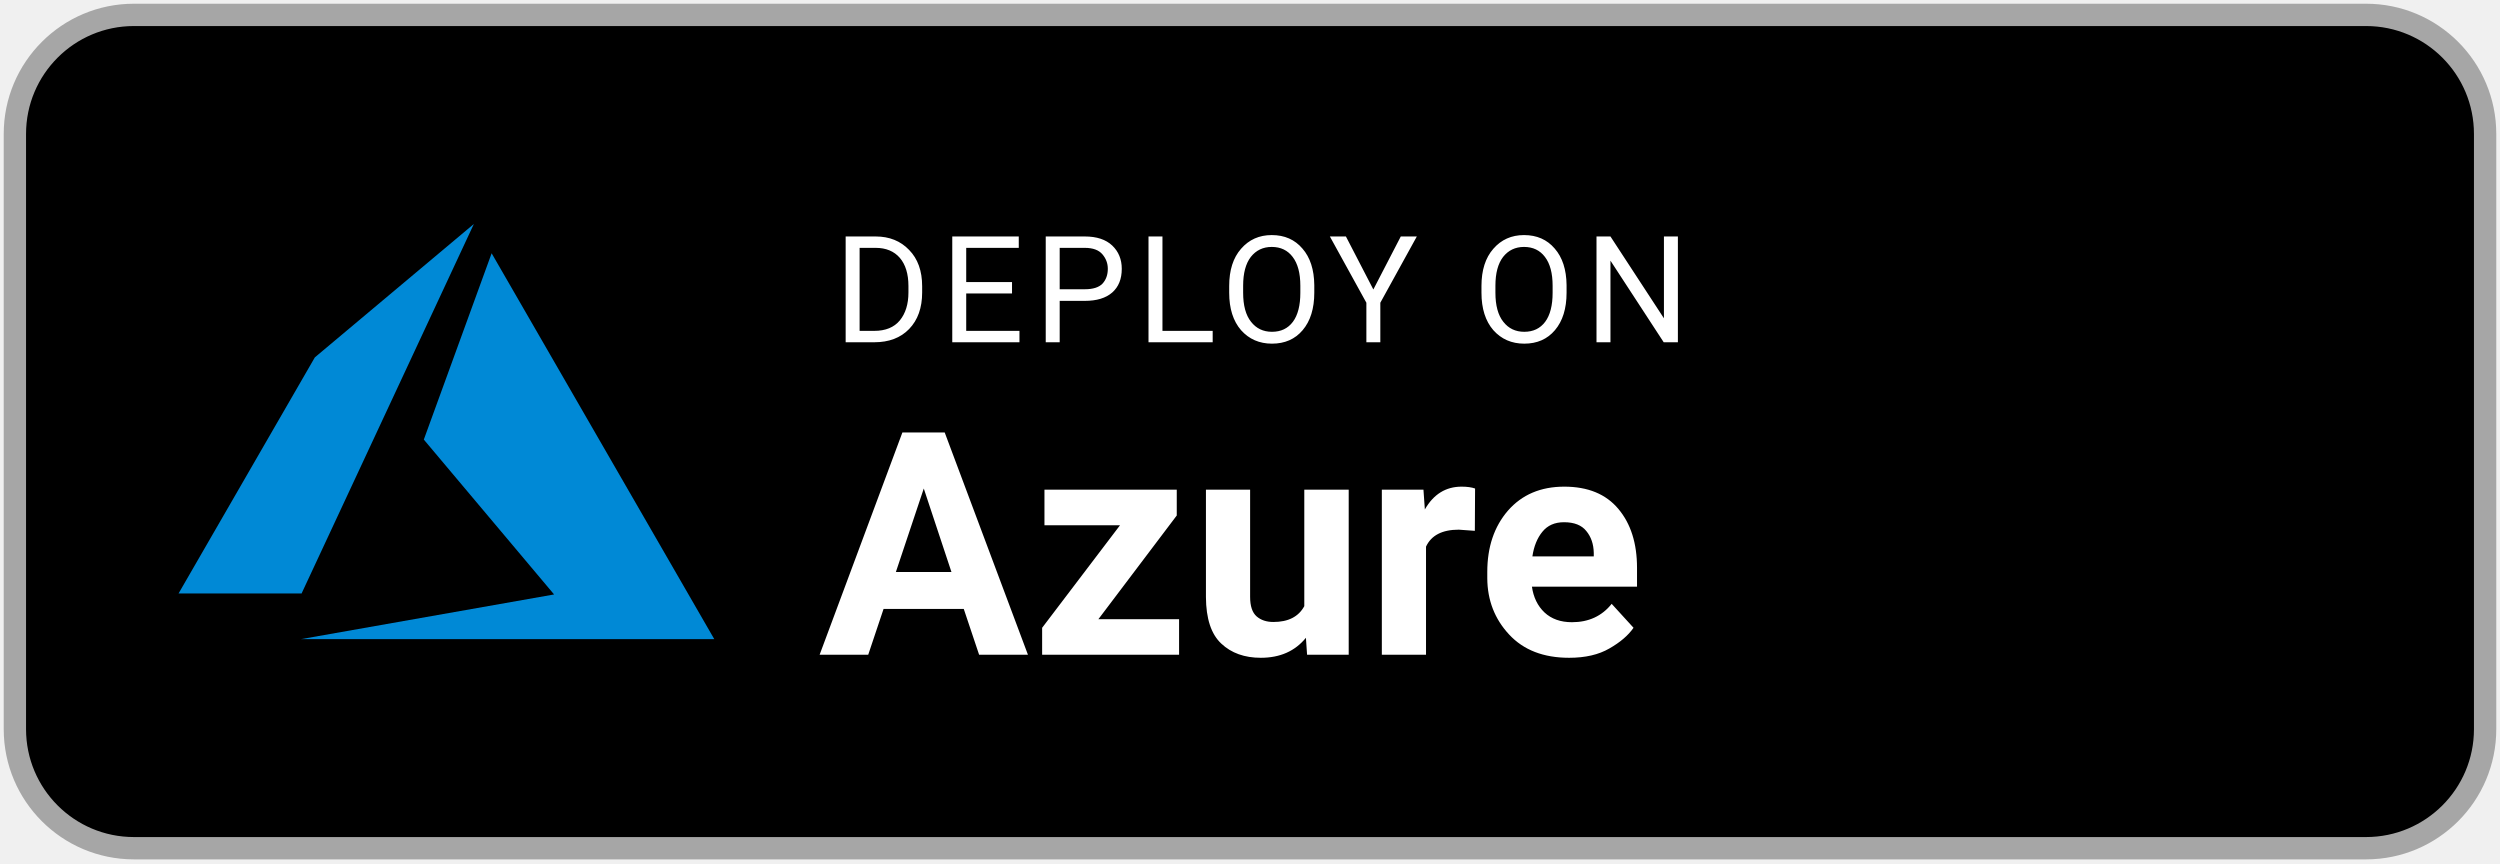
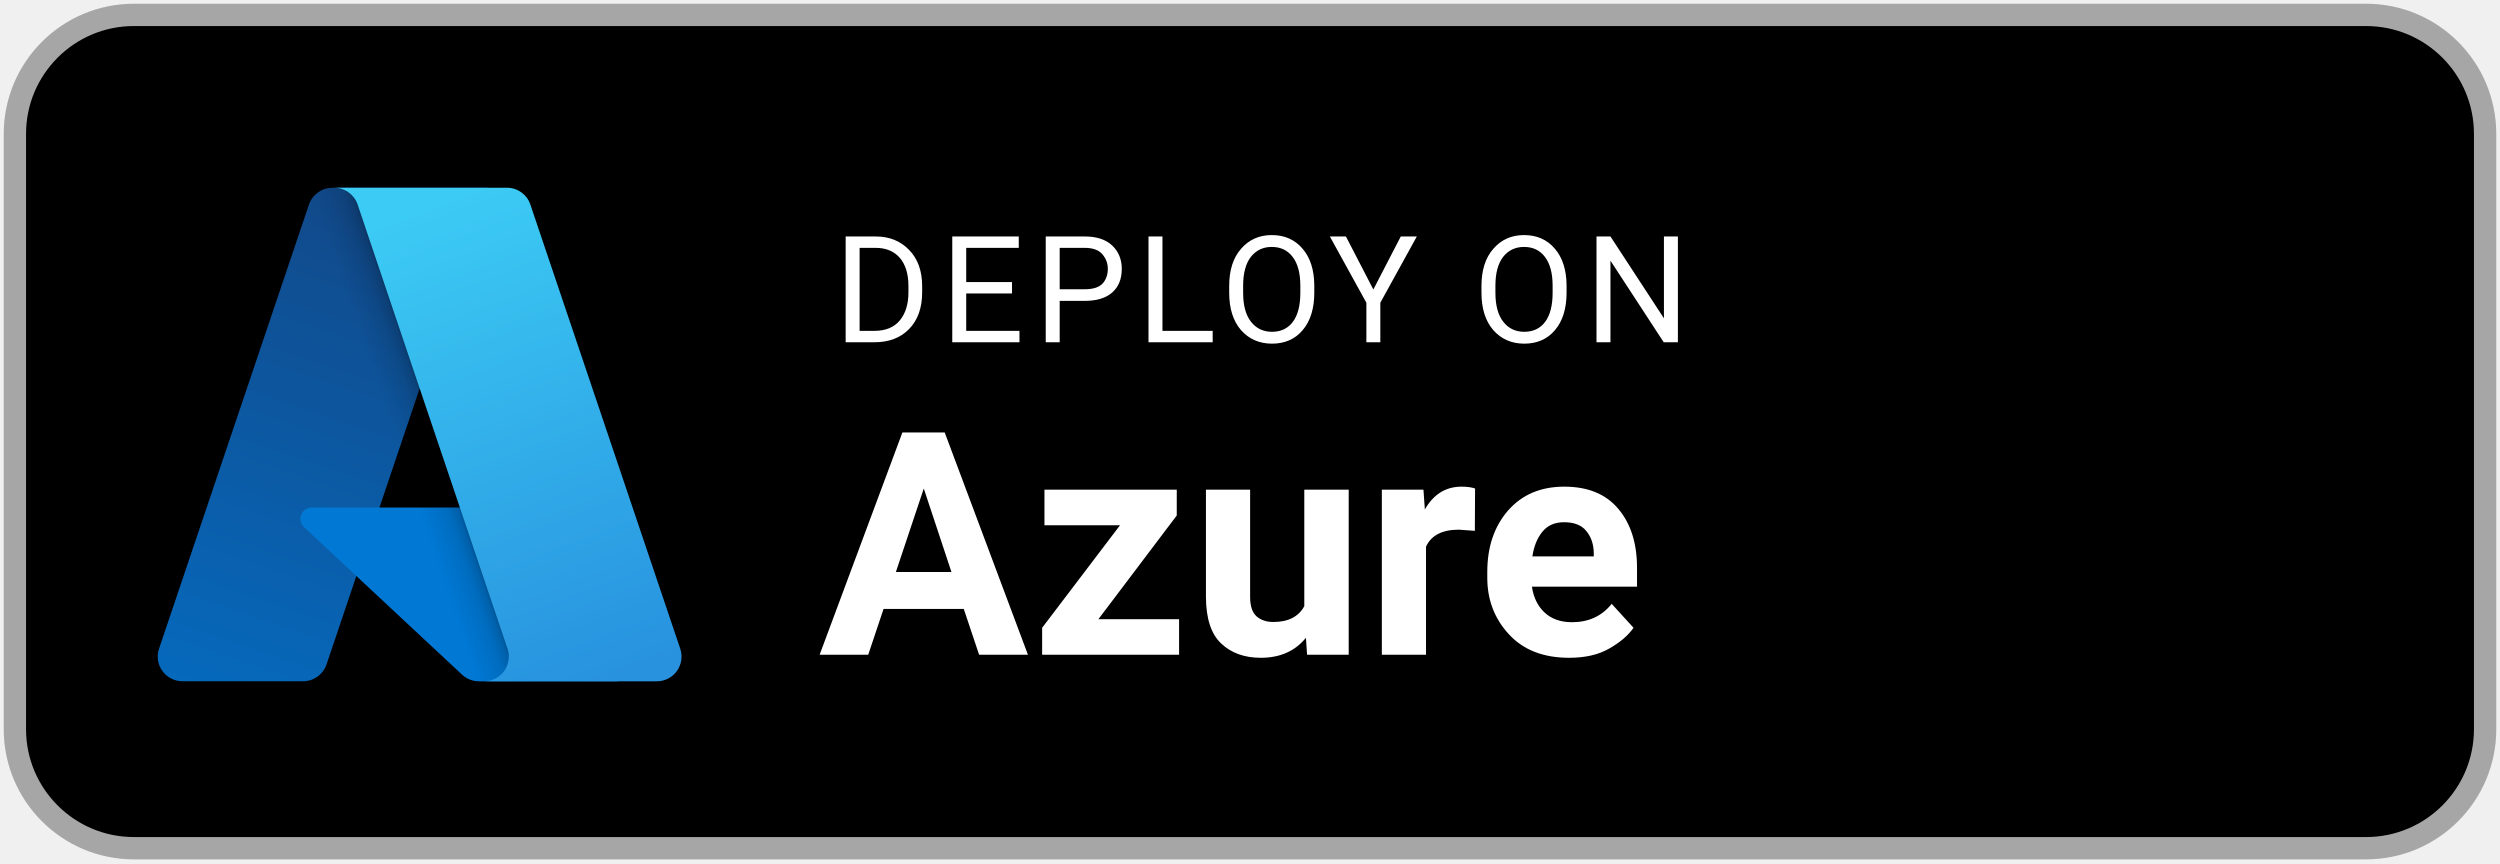
<svg xmlns="http://www.w3.org/2000/svg" viewBox="0 0 168 58" width="168" height="58" role="img" aria-label="DEPLOY ON Azure">
+   <defs>
+     <linearGradient id="az-a" x1="-1032.17" x2="-1059.21" y1="145.31" y2="65.43" gradientTransform="matrix(1 0 0 -1 1075 158)" gradientUnits="userSpaceOnUse">
+       <stop offset="0" stop-color="#114a8b" />
+       <stop offset="1" stop-color="#0669bc" />
+     </linearGradient>
+     <linearGradient id="az-b" x1="-1023.73" x2="-1029.98" y1="108.08" y2="105.97" gradientTransform="matrix(1 0 0 -1 1075 158)" gradientUnits="userSpaceOnUse">
+       <stop offset="0" stop-opacity=".3" />
+       <stop offset=".07" stop-opacity=".2" />
+       <stop offset=".32" stop-opacity=".1" />
+       <stop offset=".62" stop-opacity=".05" />
+       <stop offset="1" stop-opacity="0" />
+     </linearGradient>
+     <linearGradient id="az-c" x1="-1027.16" x2="-997.48" y1="147.64" y2="68.56" gradientTransform="matrix(1 0 0 -1 1075 158)" gradientUnits="userSpaceOnUse">
+       <stop offset="0" stop-color="#3ccbf4" />
+       <stop offset="1" stop-color="#2892df" />
+     </linearGradient>
+   </defs>
  <rect x="1" y="1" width="166" height="56" rx="8" fill="#000" stroke="#a6a6a6" stroke-width="1.5" />
-   <g transform="translate(12 11) scale(1.5)" fill="#0089D6">
-     <path d="M5.483 21.3H24L14.025 4.013l-3.038 8.347 5.836 6.938L5.483 21.3zM13.23 2.7L6.105 8.677 0 19.253h5.505v.014L13.23 2.7z" />
+   <g transform="translate(9 10) scale(.4)">
+     <path fill="url(#az-a)" d="M33.34 6.54h26.04l-27.03 80.1a4.15 4.15 0 0 1-3.94 2.81H8.15a4.14 4.14 0 0 1-3.93-5.47L29.4 9.38a4.15 4.15 0 0 1 3.94-2.83z" />
+     <path fill="#0078d4" d="M71.17 60.26H29.88a1.91 1.91 0 0 0-1.3 3.31l26.53 24.76a4.17 4.17 0 0 0 2.85 1.13h23.38z" />
+     <path fill="url(#az-b)" d="M33.34 6.54a4.12 4.12 0 0 0-3.95 2.88L4.25 83.92a4.14 4.14 0 0 0 3.91 5.54h20.79a4.44 4.44 0 0 0 3.4-2.9l5.02-14.78 17.91 16.7a4.24 4.24 0 0 0 2.67.97h23.29L71.02 60.26H41.24L59.47 6.55z" />
+     <path fill="url(#az-c)" d="M66.6 9.36a4.14 4.14 0 0 0-3.93-2.82H33.65a4.15 4.15 0 0 1 3.93 2.82l25.18 74.62a4.15 4.15 0 0 1-3.93 5.48h29.02a4.15 4.15 0 0 0 3.93-5.48z" />
  </g>
  <text x="56" y="23" fill="#fff" font-family="Segoe UI, Roboto, Helvetica, Arial, sans-serif" font-size="10" letter-spacing=".6">DEPLOY ON</text>
  <text x="55" y="44" fill="#fff" font-family="Segoe UI, Roboto, Helvetica, Arial, sans-serif" font-size="21" font-weight="600">Azure</text>
</svg>
